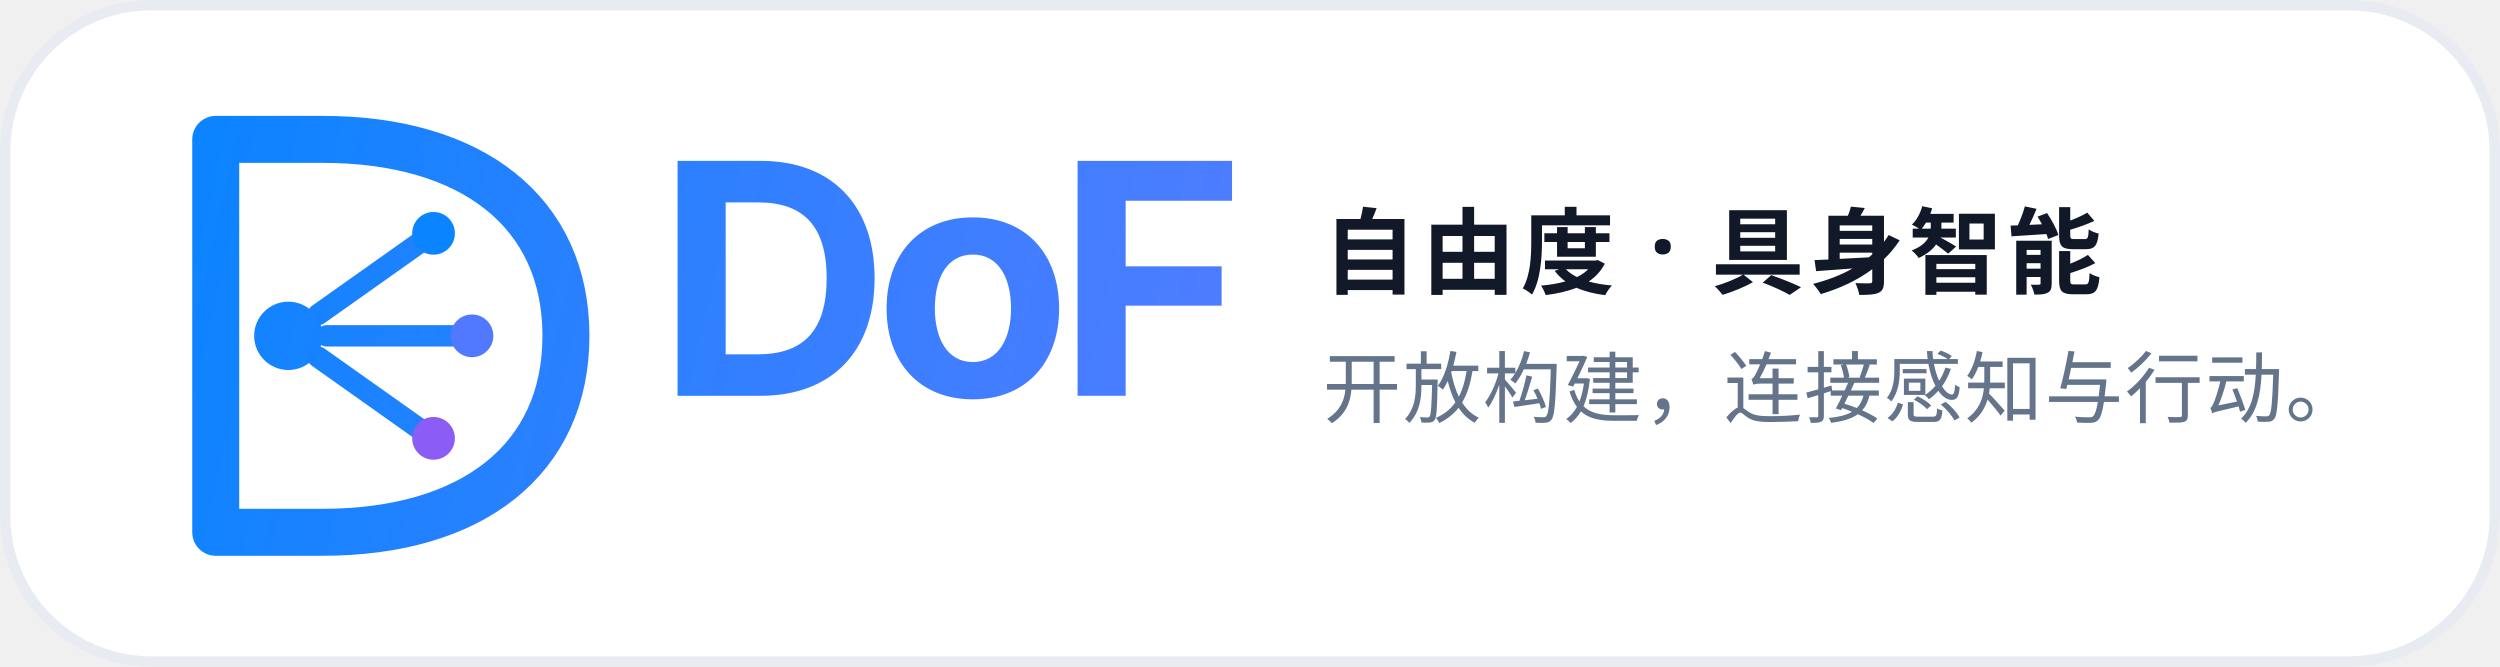
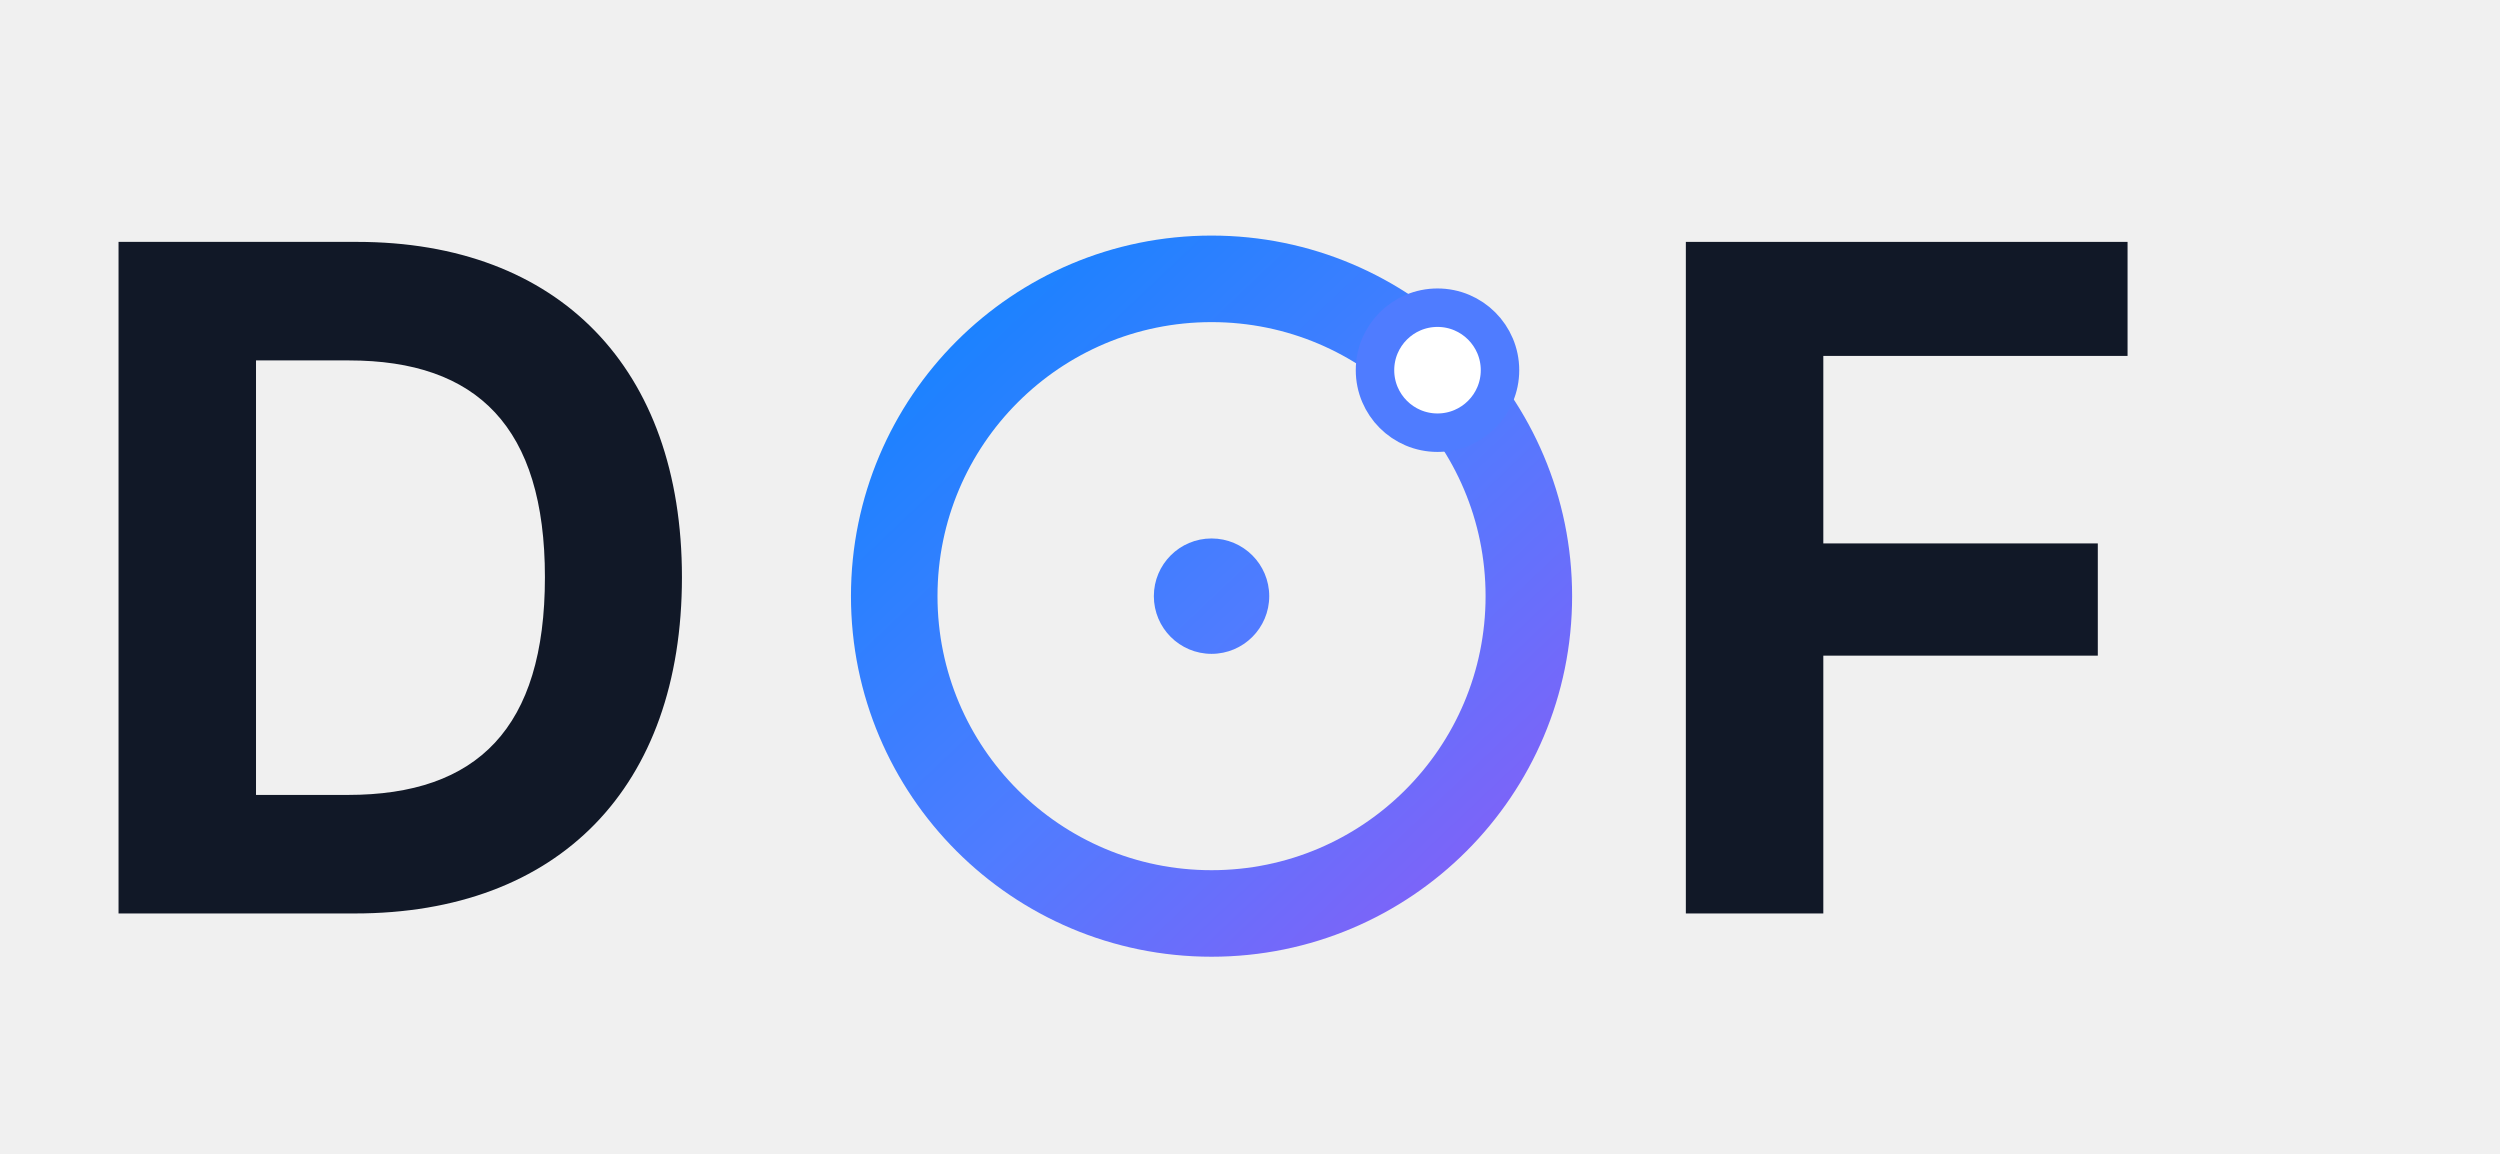
- <svg xmlns="http://www.w3.org/2000/svg" width="480" height="128" viewBox="0 0 480 128" role="img" aria-labelledby="title desc">
+ <svg xmlns="http://www.w3.org/2000/svg" width="260" height="120" viewBox="0 0 260 120" role="img" aria-labelledby="title desc">
  <defs>
-     <linearGradient id="dof-logo-cn-gradient" x1="22" y1="16" x2="438" y2="112" gradientUnits="userSpaceOnUse">
+     <linearGradient id="joint-cn-gradient" x1="90" y1="24" x2="160" y2="98" gradientUnits="userSpaceOnUse">
      <stop offset="0" stop-color="#0A84FF" />
-       <stop offset="0.52" stop-color="#4F7CFF" />
+       <stop offset="0.55" stop-color="#4F7CFF" />
      <stop offset="1" stop-color="#8B5CF6" />
    </linearGradient>
  </defs>
-   <rect x="1" y="1" width="478" height="126" rx="28" fill="#FFFFFF" stroke="#E8ECF2" stroke-width="2" />
-   <g transform="translate(16 12) scale(.82)">
-     <path d="M31 18v92h25c35 0 57-17 57-46S91 18 56 18H31Z" fill="none" stroke="url(#dof-logo-cn-gradient)" stroke-width="11" stroke-linecap="round" stroke-linejoin="round" />
-     <circle cx="48" cy="64" r="8" fill="url(#dof-logo-cn-gradient)" />
-     <path d="M55 59 79 42M57 64h31M55 69l24 17" fill="none" stroke="url(#dof-logo-cn-gradient)" stroke-width="5" stroke-linecap="round" />
-     <circle cx="82" cy="40" r="5" fill="#0A84FF" />
-     <circle cx="91" cy="64" r="5" fill="#5179FF" />
-     <circle cx="82" cy="88" r="5" fill="#8B5CF6" />
-   </g>
-   <text x="126" y="76" fill="url(#dof-logo-cn-gradient)" font-family="Inter, -apple-system, BlinkMacSystemFont, 'Segoe UI', sans-serif" font-size="62" font-weight="700" letter-spacing="-3">DoF</text>
-   <text x="254" y="55" fill="#111827" font-family="'Noto Sans SC', 'Microsoft YaHei', sans-serif" font-size="18" font-weight="650" letter-spacing="1">自由度 · 具身智能</text>
-   <text x="254" y="80" fill="#64748B" font-family="'Noto Sans SC', 'Microsoft YaHei', sans-serif" font-size="15" font-weight="450" letter-spacing=".4">开放构建，连接感知与行动。</text>
+   <text x="6" y="95" fill="#111827" font-family="Inter, -apple-system, BlinkMacSystemFont, 'Segoe UI', sans-serif" font-size="96" font-weight="650" letter-spacing="-5">D</text>
+   <circle cx="126" cy="62" r="33" fill="none" stroke="url(#joint-cn-gradient)" stroke-width="9" />
+   <circle cx="126" cy="62" r="6" fill="url(#joint-cn-gradient)" />
+   <circle cx="149.5" cy="38.5" r="6.5" fill="#FFFFFF" stroke="#4F7CFF" stroke-width="4" />
+   <text x="169" y="95" fill="#111827" font-family="Inter, -apple-system, BlinkMacSystemFont, 'Segoe UI', sans-serif" font-size="96" font-weight="650" letter-spacing="-5">F</text>
</svg>
